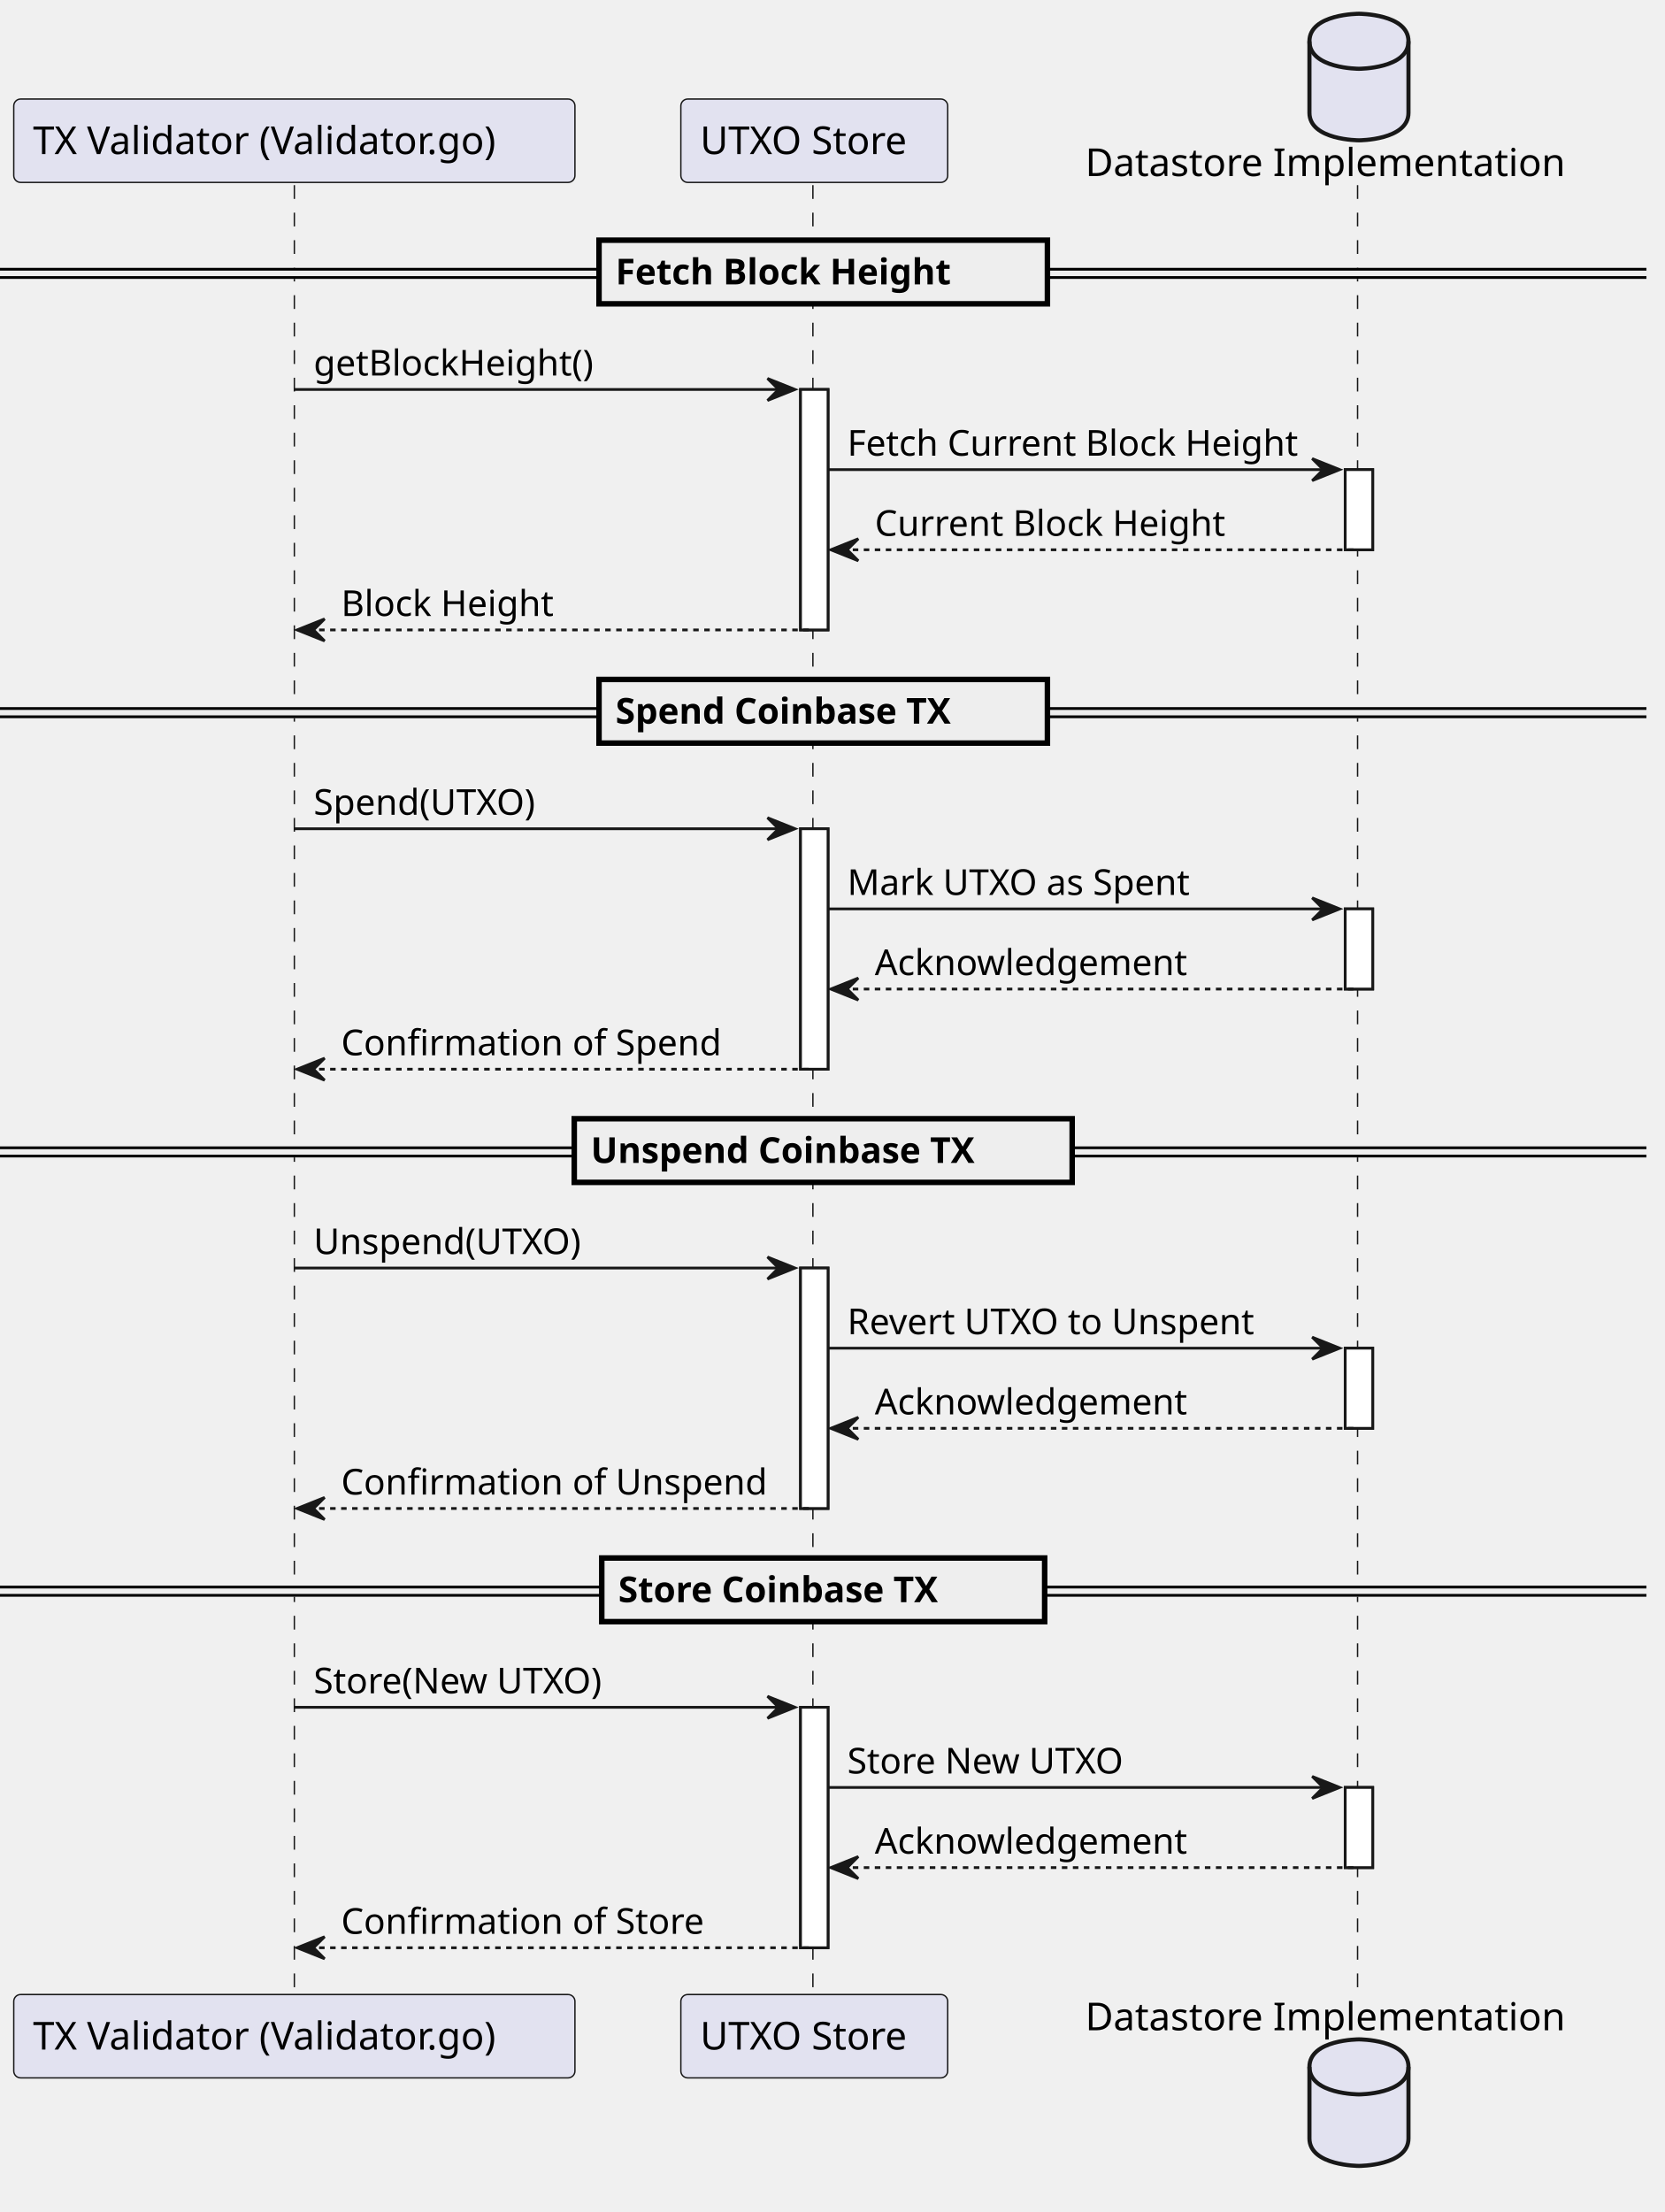
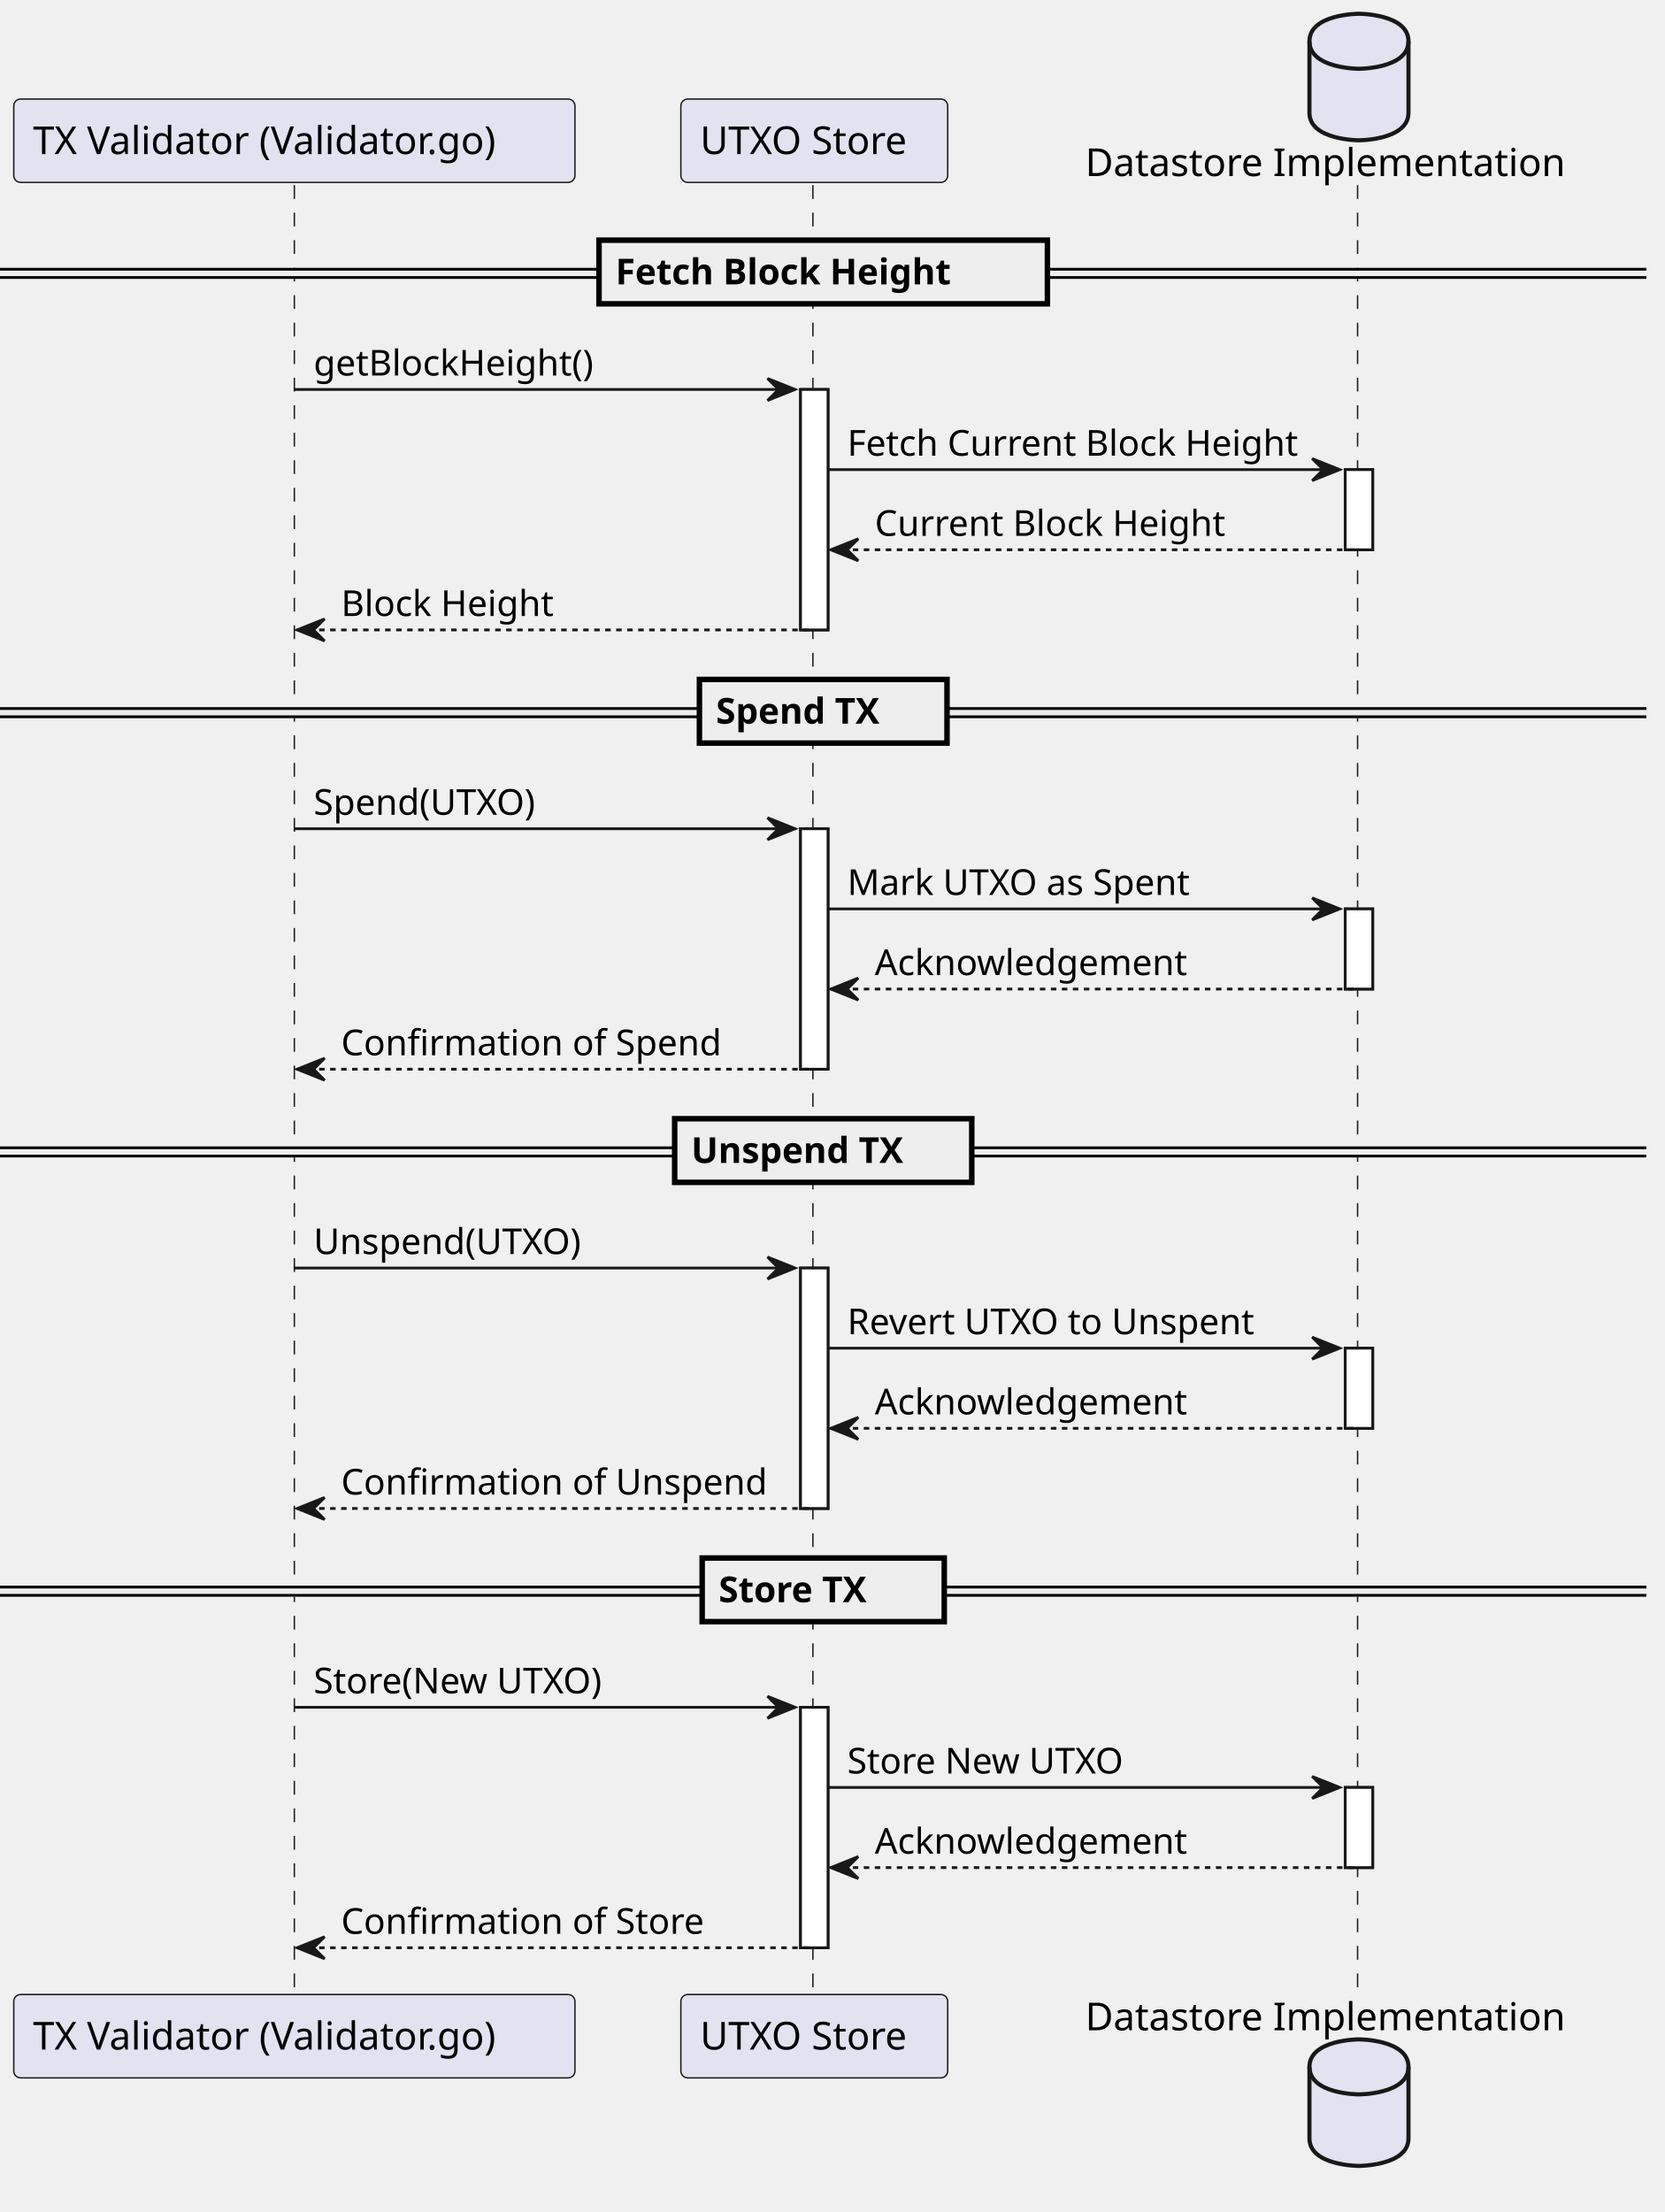
<svg xmlns="http://www.w3.org/2000/svg" contentStyleType="text/css" height="804" preserveAspectRatio="none" viewBox="0 0 605 804" width="605" zoomAndPan="magnify">
  <g stroke="#181818">
    <path d="m291 141.562h10v87.398h-10z" fill="#fff" />
    <path d="m291 301.227h10v87.398h-10z" fill="#fff" />
    <path d="m291 460.891h10v87.398h-10z" fill="#fff" />
    <path d="m291 620.555h10v87.398h-10z" fill="#fff" />
    <path d="m489 170.695h10v29.133h-10z" fill="#fff" />
    <path d="m489 330.359h10v29.133h-10z" fill="#fff" />
    <path d="m489 490.023h10v29.133h-10z" fill="#fff" />
    <path d="m489 649.688h10v29.133h-10z" fill="#fff" />
    <path d="m107 67.297v658.656" stroke-dasharray="5 5" stroke-width=".5" />
    <path d="m295.5 67.297v658.656" stroke-dasharray="5 5" stroke-width=".5" />
    <path d="m493.5 67.297v658.656" stroke-dasharray="5 5" stroke-width=".5" />
    <rect fill="#e2e2f0" height="30.297" rx="2.5" stroke-width=".5" width="204" x="5" y="36" />
  </g>
  <text font-family="sans-serif" font-size="14" lengthAdjust="spacing" textLength="190" x="12" y="55.995">TX Validator (Validator.go)</text>
  <rect fill="#e2e2f0" height="30.297" rx="2.5" stroke="#181818" stroke-width=".5" width="204" x="5" y="724.953" />
  <text font-family="sans-serif" font-size="14" lengthAdjust="spacing" textLength="190" x="12" y="744.948">TX Validator (Validator.go)</text>
  <rect fill="#e2e2f0" height="30.297" rx="2.5" stroke="#181818" stroke-width=".5" width="97" x="247.5" y="36" />
  <text font-family="sans-serif" font-size="14" lengthAdjust="spacing" textLength="83" x="254.5" y="55.995">UTXO Store</text>
  <rect fill="#e2e2f0" height="30.297" rx="2.5" stroke="#181818" stroke-width=".5" width="97" x="247.5" y="724.953" />
  <text font-family="sans-serif" font-size="14" lengthAdjust="spacing" textLength="83" x="254.5" y="744.948">UTXO Store</text>
  <text font-family="sans-serif" font-size="14" lengthAdjust="spacing" textLength="193" x="394.5" y="63.995">Datastore Implementation</text>
  <path d="m476 15c0-10 18-10 18-10s18 0 18 10v26c0 10-18 10-18 10s-18 0-18-10z" fill="#e2e2f0" stroke="#181818" stroke-width="1.5" />
  <path d="m476 15c0 10 18 10 18 10s18 0 18-10" fill="none" stroke="#181818" stroke-width="1.5" />
  <text font-family="sans-serif" font-size="14" lengthAdjust="spacing" textLength="193" x="394.5" y="737.948">Datastore Implementation</text>
  <path d="m476 751.25c0-10 18-10 18-10s18 0 18 10v26c0 10-18 10-18 10s-18 0-18-10z" fill="#e2e2f0" stroke="#181818" stroke-width="1.5" />
  <path d="m476 751.25c0 10 18 10 18 10s18 0 18-10" fill="none" stroke="#181818" stroke-width="1.5" />
  <path d="m291 141.562h10v87.398h-10z" fill="#fff" stroke="#181818" />
  <path d="m291 301.227h10v87.398h-10z" fill="#fff" stroke="#181818" />
  <path d="m291 460.891h10v87.398h-10z" fill="#fff" stroke="#181818" />
  <path d="m291 620.555h10v87.398h-10z" fill="#fff" stroke="#181818" />
  <path d="m489 170.695h10v29.133h-10z" fill="#fff" stroke="#181818" />
  <path d="m489 330.359h10v29.133h-10z" fill="#fff" stroke="#181818" />
  <path d="m489 490.023h10v29.133h-10z" fill="#fff" stroke="#181818" />
  <path d="m489 649.688h10v29.133h-10z" fill="#fff" stroke="#181818" />
  <path d="m0 97.863h598.5v3h-598.5z" fill="#eee" stroke="#eee" />
  <path d="m0 97.863h598.5" stroke="#000" />
  <path d="m0 100.863h598.5" stroke="#000" />
  <path d="m217.75 87.297h163v23.133h-163z" fill="#eee" stroke="#000" stroke-width="2" />
  <text font-family="sans-serif" font-size="13" font-weight="bold" lengthAdjust="spacing" textLength="144" x="223.75" y="103.364">Fetch Block Height</text>
  <path d="m279 137.562 10 4-10 4 4-4z" fill="#181818" stroke="#181818" />
  <path d="m107 141.562h178" stroke="#181818" />
  <text font-family="sans-serif" font-size="13" lengthAdjust="spacing" textLength="105" x="114" y="136.497">getBlockHeight()</text>
  <path d="m477 166.695 10 4-10 4 4-4z" fill="#181818" stroke="#181818" />
  <path d="m301 170.695h182" stroke="#181818" />
  <text font-family="sans-serif" font-size="13" lengthAdjust="spacing" textLength="169" x="308" y="165.629">Fetch Current Block Height</text>
  <path d="m312 195.828-10 4 10 4-4-4z" fill="#181818" stroke="#181818" />
  <path d="m306 199.828h187" stroke="#181818" stroke-dasharray="2 2" />
  <text font-family="sans-serif" font-size="13" lengthAdjust="spacing" textLength="130" x="318" y="194.762">Current Block Height</text>
  <path d="m118 224.961-10 4 10 4-4-4z" fill="#181818" stroke="#181818" />
  <path d="m112 228.961h183" stroke="#181818" stroke-dasharray="2 2" />
  <text font-family="sans-serif" font-size="13" lengthAdjust="spacing" textLength="78" x="124" y="223.895">Block Height</text>
  <path d="m0 257.527h598.5v3h-598.5z" fill="#eee" stroke="#eee" />
  <path d="m0 257.527h598.5" stroke="#000" />
  <path d="m0 260.527h598.5" stroke="#000" />
-   <path d="m217.75 246.961h163v23.133h-163z" fill="#eee" stroke="#000" stroke-width="2" />
-   <text font-family="sans-serif" font-size="13" font-weight="bold" lengthAdjust="spacing" textLength="144" x="223.75" y="263.028">Spend Coinbase TX</text>
+   <path d="m254.25 246.961h90v23.133h-90z" fill="#eee" stroke="#000" stroke-width="2" />
+   <text font-family="sans-serif" font-size="13" font-weight="bold" lengthAdjust="spacing" textLength="71" x="260.25" y="263.028">Spend TX</text>
  <path d="m279 297.227 10 4-10 4 4-4z" fill="#181818" stroke="#181818" />
  <path d="m107 301.227h178" stroke="#181818" />
  <text font-family="sans-serif" font-size="13" lengthAdjust="spacing" textLength="86" x="114" y="296.161">Spend(UTXO)</text>
  <path d="m477 326.359 10 4-10 4 4-4z" fill="#181818" stroke="#181818" />
  <path d="m301 330.359h182" stroke="#181818" />
  <text font-family="sans-serif" font-size="13" lengthAdjust="spacing" textLength="130" x="308" y="325.293">Mark UTXO as Spent</text>
  <path d="m312 355.492-10 4 10 4-4-4z" fill="#181818" stroke="#181818" />
  <path d="m306 359.492h187" stroke="#181818" stroke-dasharray="2 2" />
  <text font-family="sans-serif" font-size="13" lengthAdjust="spacing" textLength="119" x="318" y="354.426">Acknowledgement</text>
  <path d="m118 384.625-10 4 10 4-4-4z" fill="#181818" stroke="#181818" />
  <path d="m112 388.625h183" stroke="#181818" stroke-dasharray="2 2" />
  <text font-family="sans-serif" font-size="13" lengthAdjust="spacing" textLength="144" x="124" y="383.559">Confirmation of Spend</text>
  <path d="m0 417.191h598.5v3h-598.5z" fill="#eee" stroke="#eee" />
  <path d="m0 417.191h598.5" stroke="#000" />
  <path d="m0 420.191h598.5" stroke="#000" />
-   <path d="m208.75 406.625h181v23.133h-181z" fill="#eee" stroke="#000" stroke-width="2" />
-   <text font-family="sans-serif" font-size="13" font-weight="bold" lengthAdjust="spacing" textLength="162" x="214.75" y="422.692">Unspend Coinbase TX</text>
+   <path d="m245.25 406.625h108v23.133h-108z" fill="#eee" stroke="#000" stroke-width="2" />
+   <text font-family="sans-serif" font-size="13" font-weight="bold" lengthAdjust="spacing" textLength="89" x="251.25" y="422.692">Unspend TX</text>
  <path d="m279 456.891 10 4-10 4 4-4z" fill="#181818" stroke="#181818" />
  <path d="m107 460.891h178" stroke="#181818" />
  <text font-family="sans-serif" font-size="13" lengthAdjust="spacing" textLength="102" x="114" y="455.825">Unspend(UTXO)</text>
  <path d="m477 486.023 10 4-10 4 4-4z" fill="#181818" stroke="#181818" />
  <path d="m301 490.023h182" stroke="#181818" />
  <text font-family="sans-serif" font-size="13" lengthAdjust="spacing" textLength="157" x="308" y="484.957">Revert UTXO to Unspent</text>
  <path d="m312 515.156-10 4 10 4-4-4z" fill="#181818" stroke="#181818" />
  <path d="m306 519.156h187" stroke="#181818" stroke-dasharray="2 2" />
  <text font-family="sans-serif" font-size="13" lengthAdjust="spacing" textLength="119" x="318" y="514.09">Acknowledgement</text>
  <path d="m118 544.289-10 4 10 4-4-4z" fill="#181818" stroke="#181818" />
  <path d="m112 548.289h183" stroke="#181818" stroke-dasharray="2 2" />
  <text font-family="sans-serif" font-size="13" lengthAdjust="spacing" textLength="160" x="124" y="543.223">Confirmation of Unspend</text>
  <path d="m0 576.856h598.5v3h-598.5z" fill="#eee" stroke="#eee" />
  <path d="m0 576.856h598.5" stroke="#000" />
  <path d="m0 579.856h598.5" stroke="#000" />
-   <path d="m218.75 566.289h161v23.133h-161z" fill="#eee" stroke="#000" stroke-width="2" />
-   <text font-family="sans-serif" font-size="13" font-weight="bold" lengthAdjust="spacing" textLength="142" x="224.75" y="582.356">Store Coinbase TX</text>
+   <path d="m255.25 566.289h88v23.133h-88z" fill="#eee" stroke="#000" stroke-width="2" />
+   <text font-family="sans-serif" font-size="13" font-weight="bold" lengthAdjust="spacing" textLength="69" x="261.25" y="582.356">Store TX</text>
  <path d="m279 616.555 10 4-10 4 4-4z" fill="#181818" stroke="#181818" />
  <path d="m107 620.555h178" stroke="#181818" />
  <text font-family="sans-serif" font-size="13" lengthAdjust="spacing" textLength="112" x="114" y="615.489">Store(New UTXO)</text>
  <path d="m477 645.688 10 4-10 4 4-4z" fill="#181818" stroke="#181818" />
  <path d="m301 649.688h182" stroke="#181818" />
  <text font-family="sans-serif" font-size="13" lengthAdjust="spacing" textLength="106" x="308" y="644.622">Store New UTXO</text>
  <path d="m312 674.82-10 4 10 4-4-4z" fill="#181818" stroke="#181818" />
  <path d="m306 678.82h187" stroke="#181818" stroke-dasharray="2 2" />
  <text font-family="sans-serif" font-size="13" lengthAdjust="spacing" textLength="119" x="318" y="673.754">Acknowledgement</text>
  <path d="m118 703.953-10 4 10 4-4-4z" fill="#181818" stroke="#181818" />
  <path d="m112 707.953h183" stroke="#181818" stroke-dasharray="2 2" />
  <text font-family="sans-serif" font-size="13" lengthAdjust="spacing" textLength="138" x="124" y="702.887">Confirmation of Store</text>
</svg>
